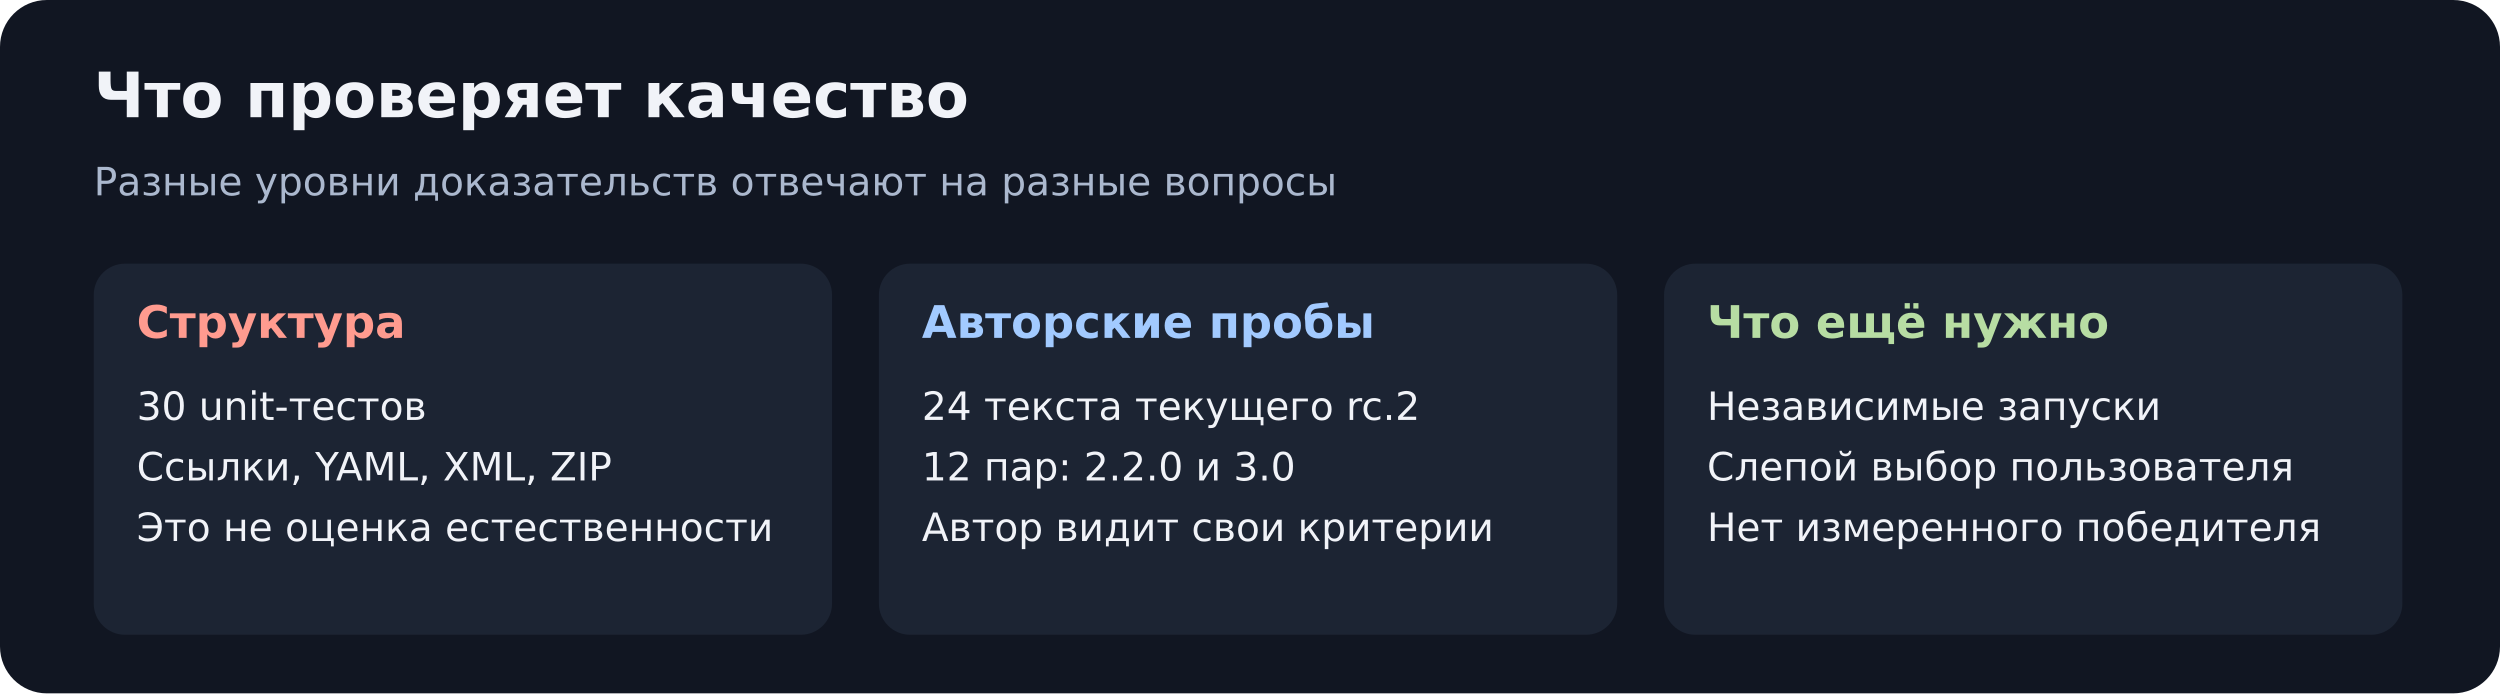
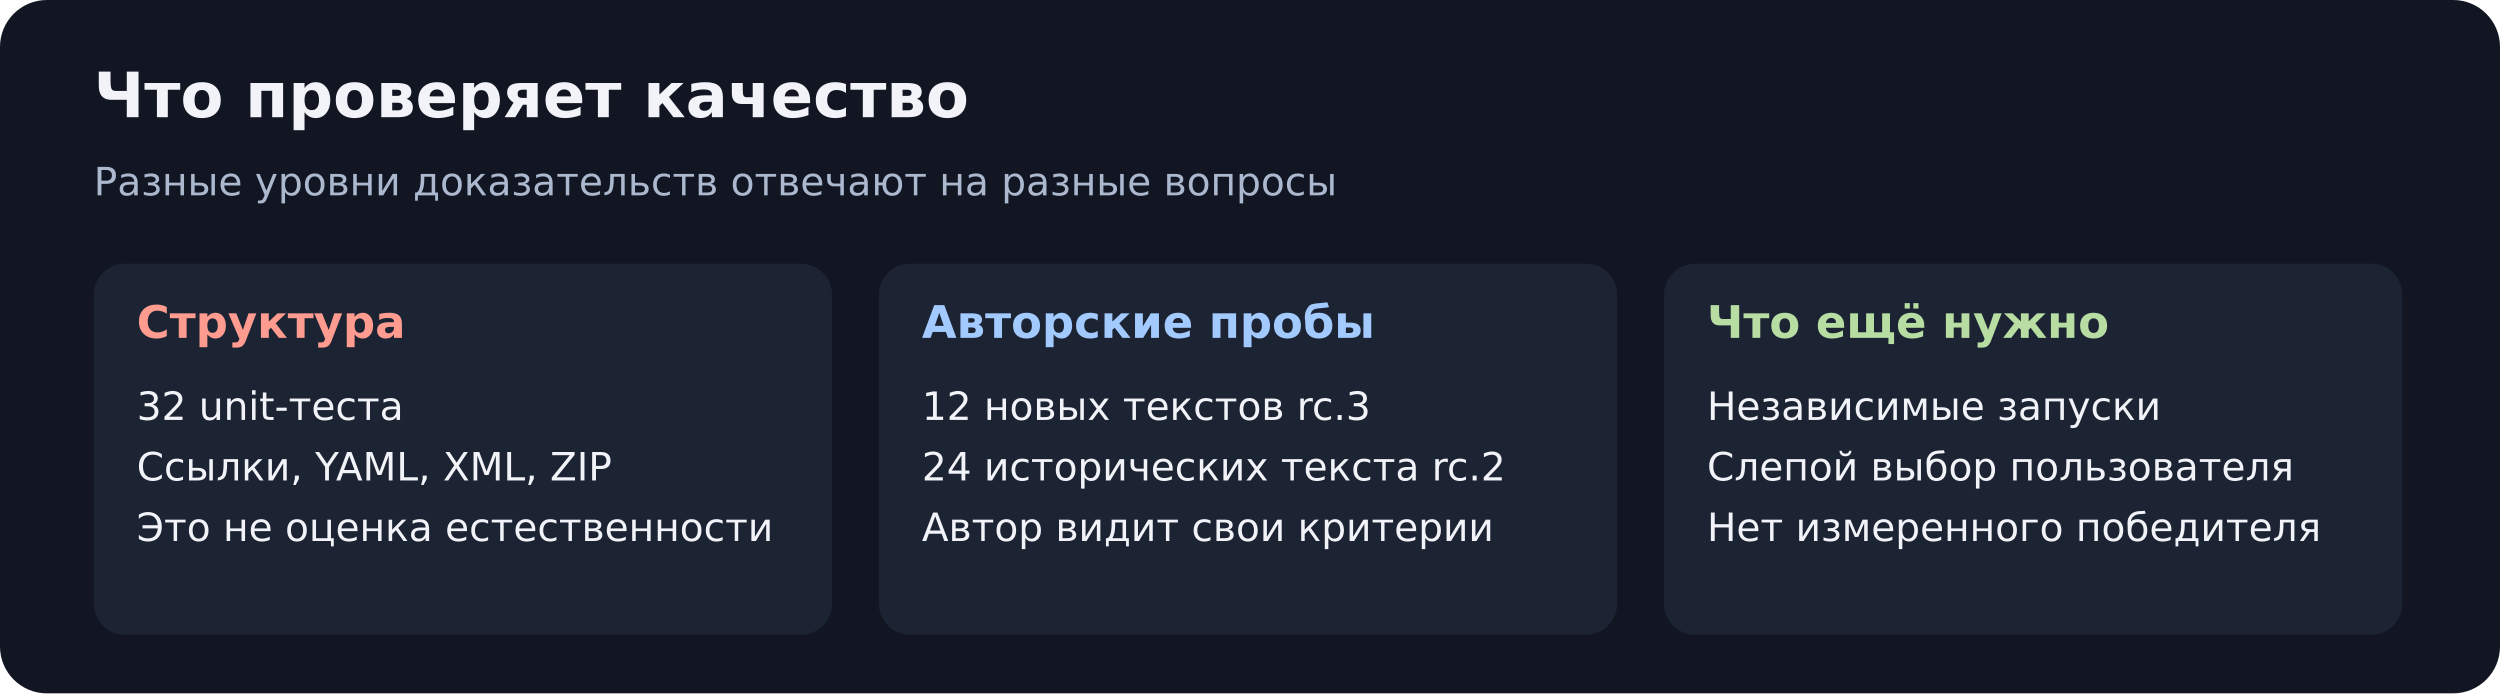
<svg xmlns="http://www.w3.org/2000/svg" width="1280" height="355" viewBox="0 0 1280 355" role="img" aria-labelledby="title desc">
  <rect width="1280" height="355" rx="24" fill="#111622" />
  <text x="48" y="60" font-family="DejaVu Sans,Arial,sans-serif" font-size="32" font-weight="700" fill="#f1f3f8">Что проверяет качество</text>
  <text x="48" y="100" font-family="DejaVu Sans,Arial,sans-serif" font-size="20" font-weight="400" fill="#abb8ce">Разные уровни доказательств отвечают на разные вопросы</text>
  <rect x="48" y="135" width="378" height="190" rx="16" fill="#1c2433" />
  <text x="70" y="173" font-family="DejaVu Sans,Arial,sans-serif" font-size="23" font-weight="700" fill="#ff9b8f">Структура</text>
-   <text x="70" y="215" font-family="DejaVu Sans,Arial,sans-serif" font-size="20" font-weight="400" fill="#f1f3f8">30 unit-тестов</text>
+   <text x="70" y="215" font-family="DejaVu Sans,Arial,sans-serif" font-size="20" font-weight="400" fill="#f1f3f8">32 unit-теста</text>
  <text x="70" y="246" font-family="DejaVu Sans,Arial,sans-serif" font-size="20" font-weight="400" fill="#f1f3f8">Ссылки, YAML, XML, ZIP</text>
  <text x="70" y="277" font-family="DejaVu Sans,Arial,sans-serif" font-size="20" font-weight="400" fill="#f1f3f8">Это не оценка естественности</text>
  <rect x="450" y="135" width="378" height="190" rx="16" fill="#1c2433" />
  <text x="472" y="173" font-family="DejaVu Sans,Arial,sans-serif" font-size="23" font-weight="700" fill="#a2caff">Авторские пробы</text>
-   <text x="472" y="215" font-family="DejaVu Sans,Arial,sans-serif" font-size="20" font-weight="400" fill="#f1f3f8">24 текста текущего rc.2</text>
-   <text x="472" y="246" font-family="DejaVu Sans,Arial,sans-serif" font-size="20" font-weight="400" fill="#f1f3f8">12 пар: 2.2.0 и 3.0</text>
+   <text x="472" y="215" font-family="DejaVu Sans,Arial,sans-serif" font-size="20" font-weight="400" fill="#f1f3f8">12 новых текстов rc.3</text>
+   <text x="472" y="246" font-family="DejaVu Sans,Arial,sans-serif" font-size="20" font-weight="400" fill="#f1f3f8">24 исторических текста rc.2</text>
  <text x="472" y="277" font-family="DejaVu Sans,Arial,sans-serif" font-size="20" font-weight="400" fill="#f1f3f8">Автор видит свои критерии</text>
  <rect x="852" y="135" width="378" height="190" rx="16" fill="#1c2433" />
  <text x="874" y="173" font-family="DejaVu Sans,Arial,sans-serif" font-size="23" font-weight="700" fill="#b7dda3">Что ещё нужно</text>
  <text x="874" y="215" font-family="DejaVu Sans,Arial,sans-serif" font-size="20" font-weight="400" fill="#f1f3f8">Независимые запуски</text>
  <text x="874" y="246" font-family="DejaVu Sans,Arial,sans-serif" font-size="20" font-weight="400" fill="#f1f3f8">Слепой выбор пользователя</text>
  <text x="874" y="277" font-family="DejaVu Sans,Arial,sans-serif" font-size="20" font-weight="400" fill="#f1f3f8">Нет измеренного победителя</text>
</svg>
